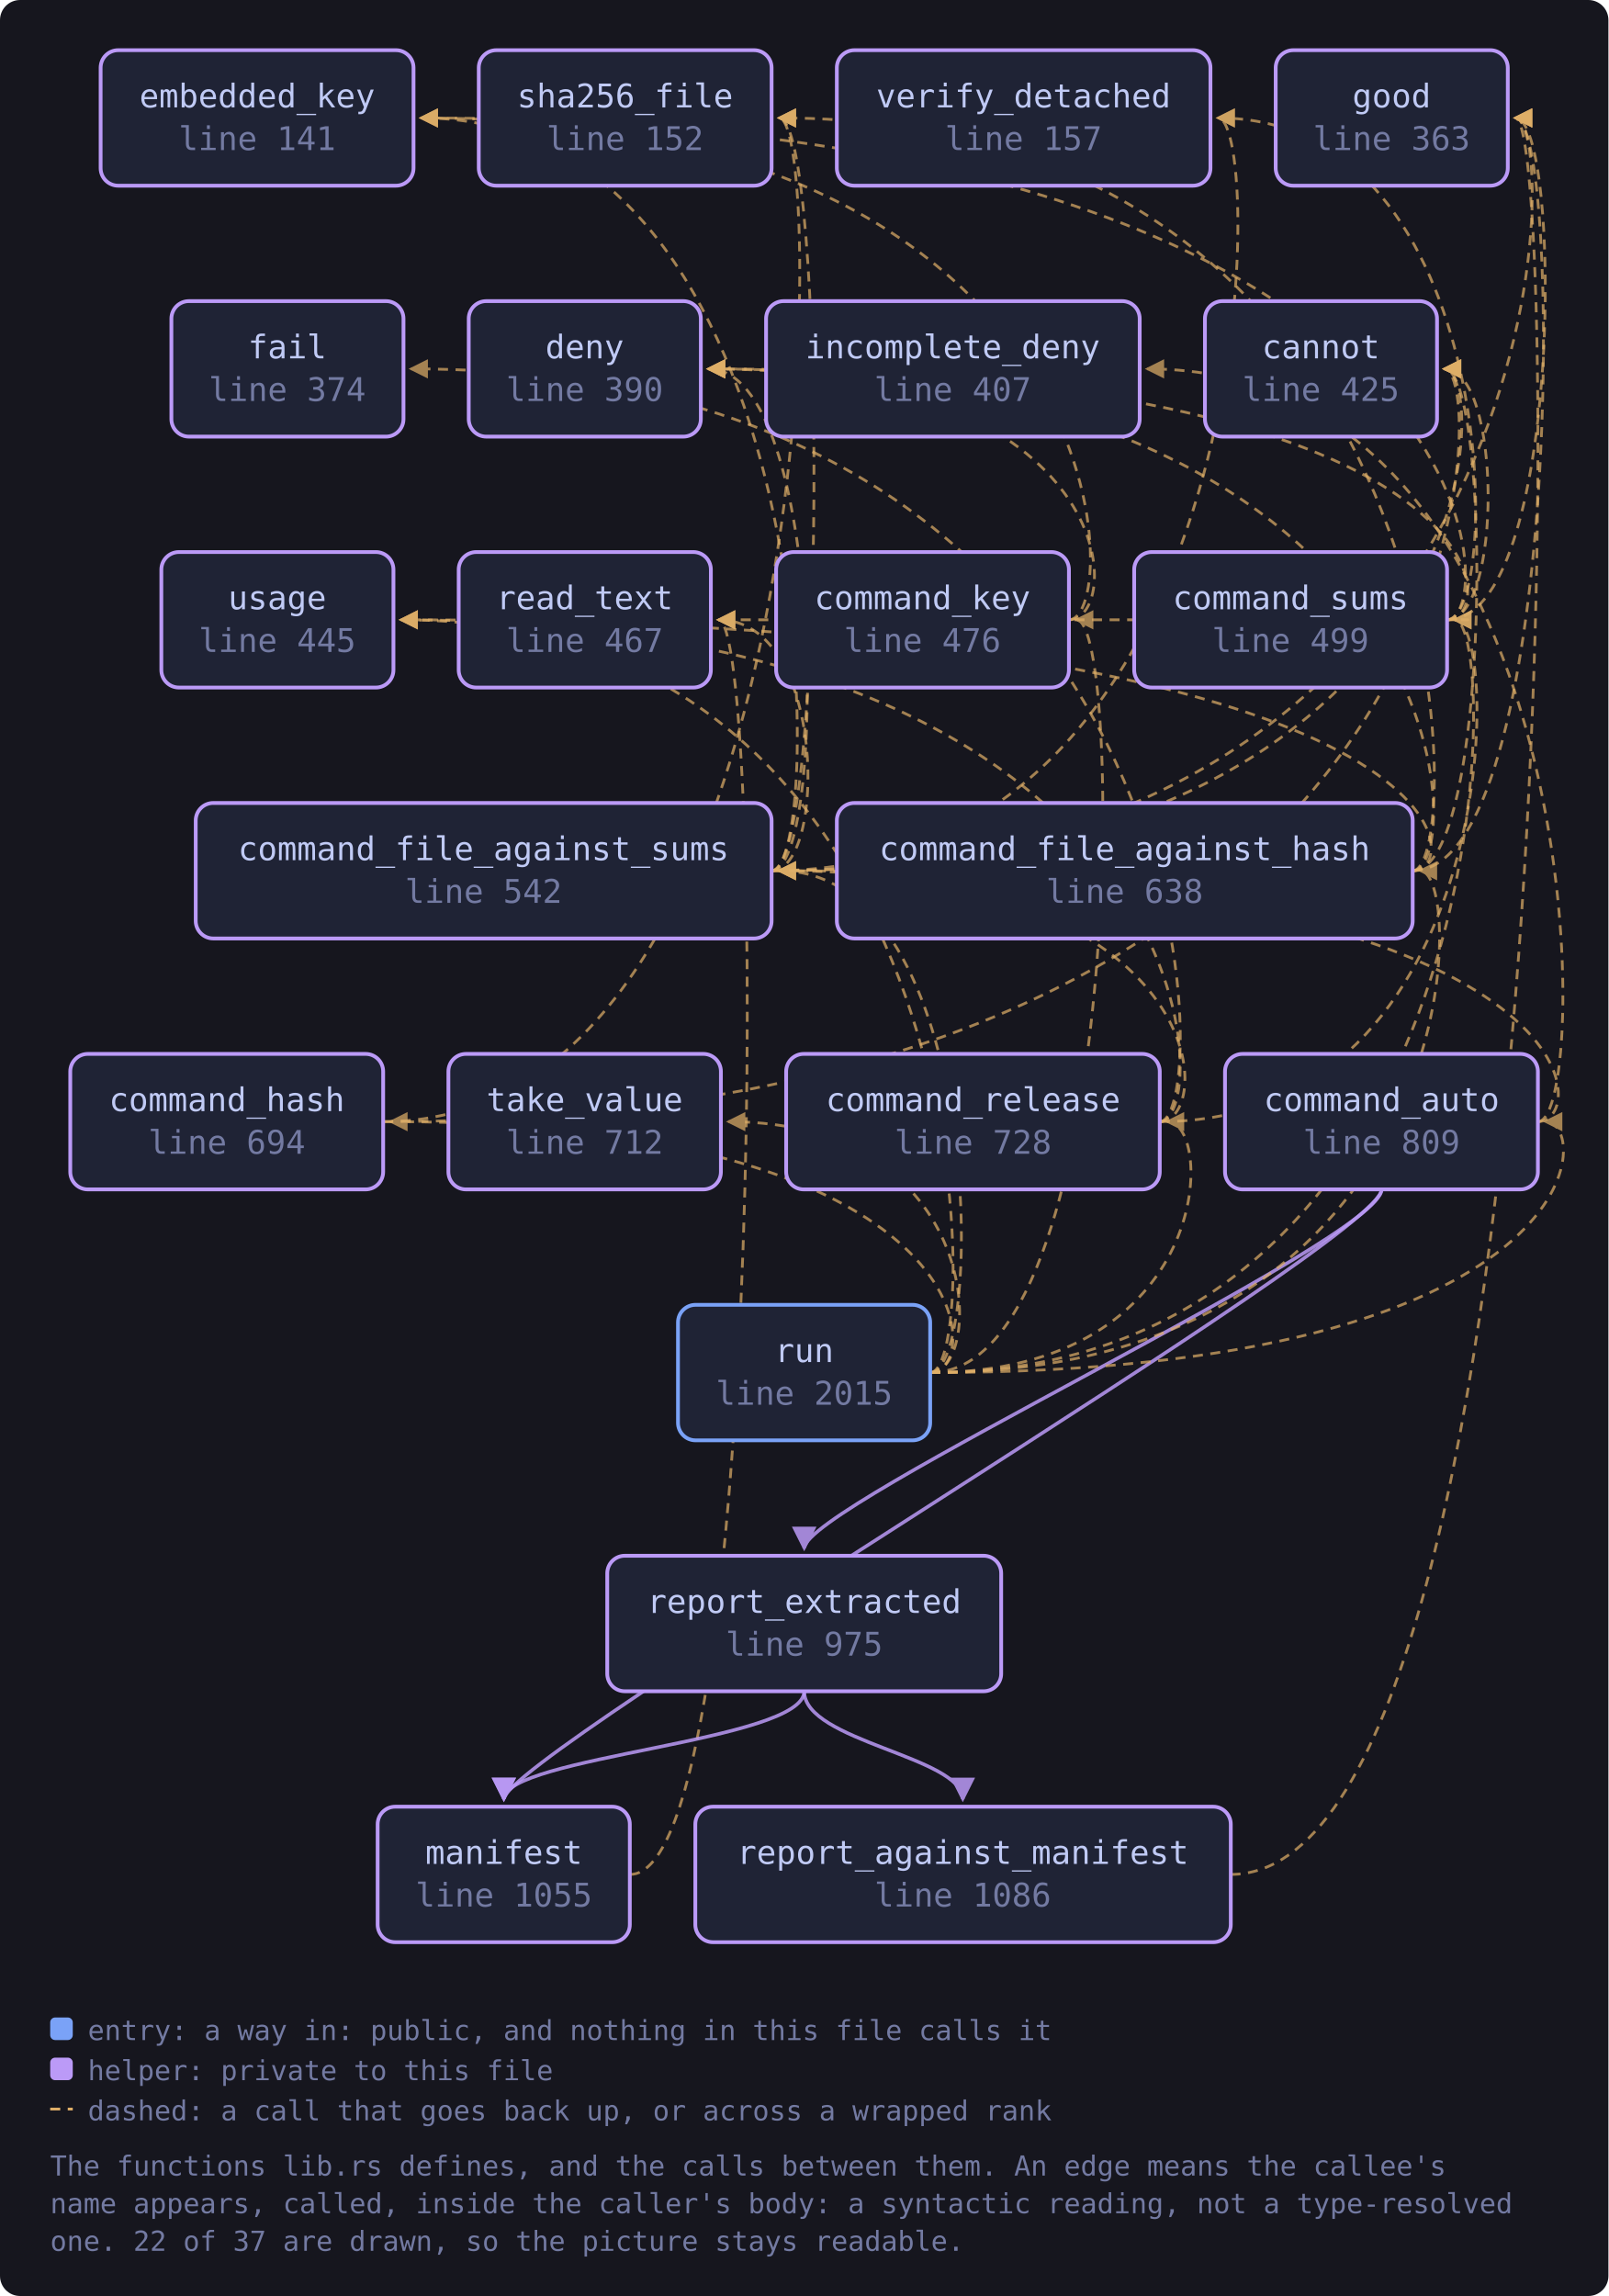
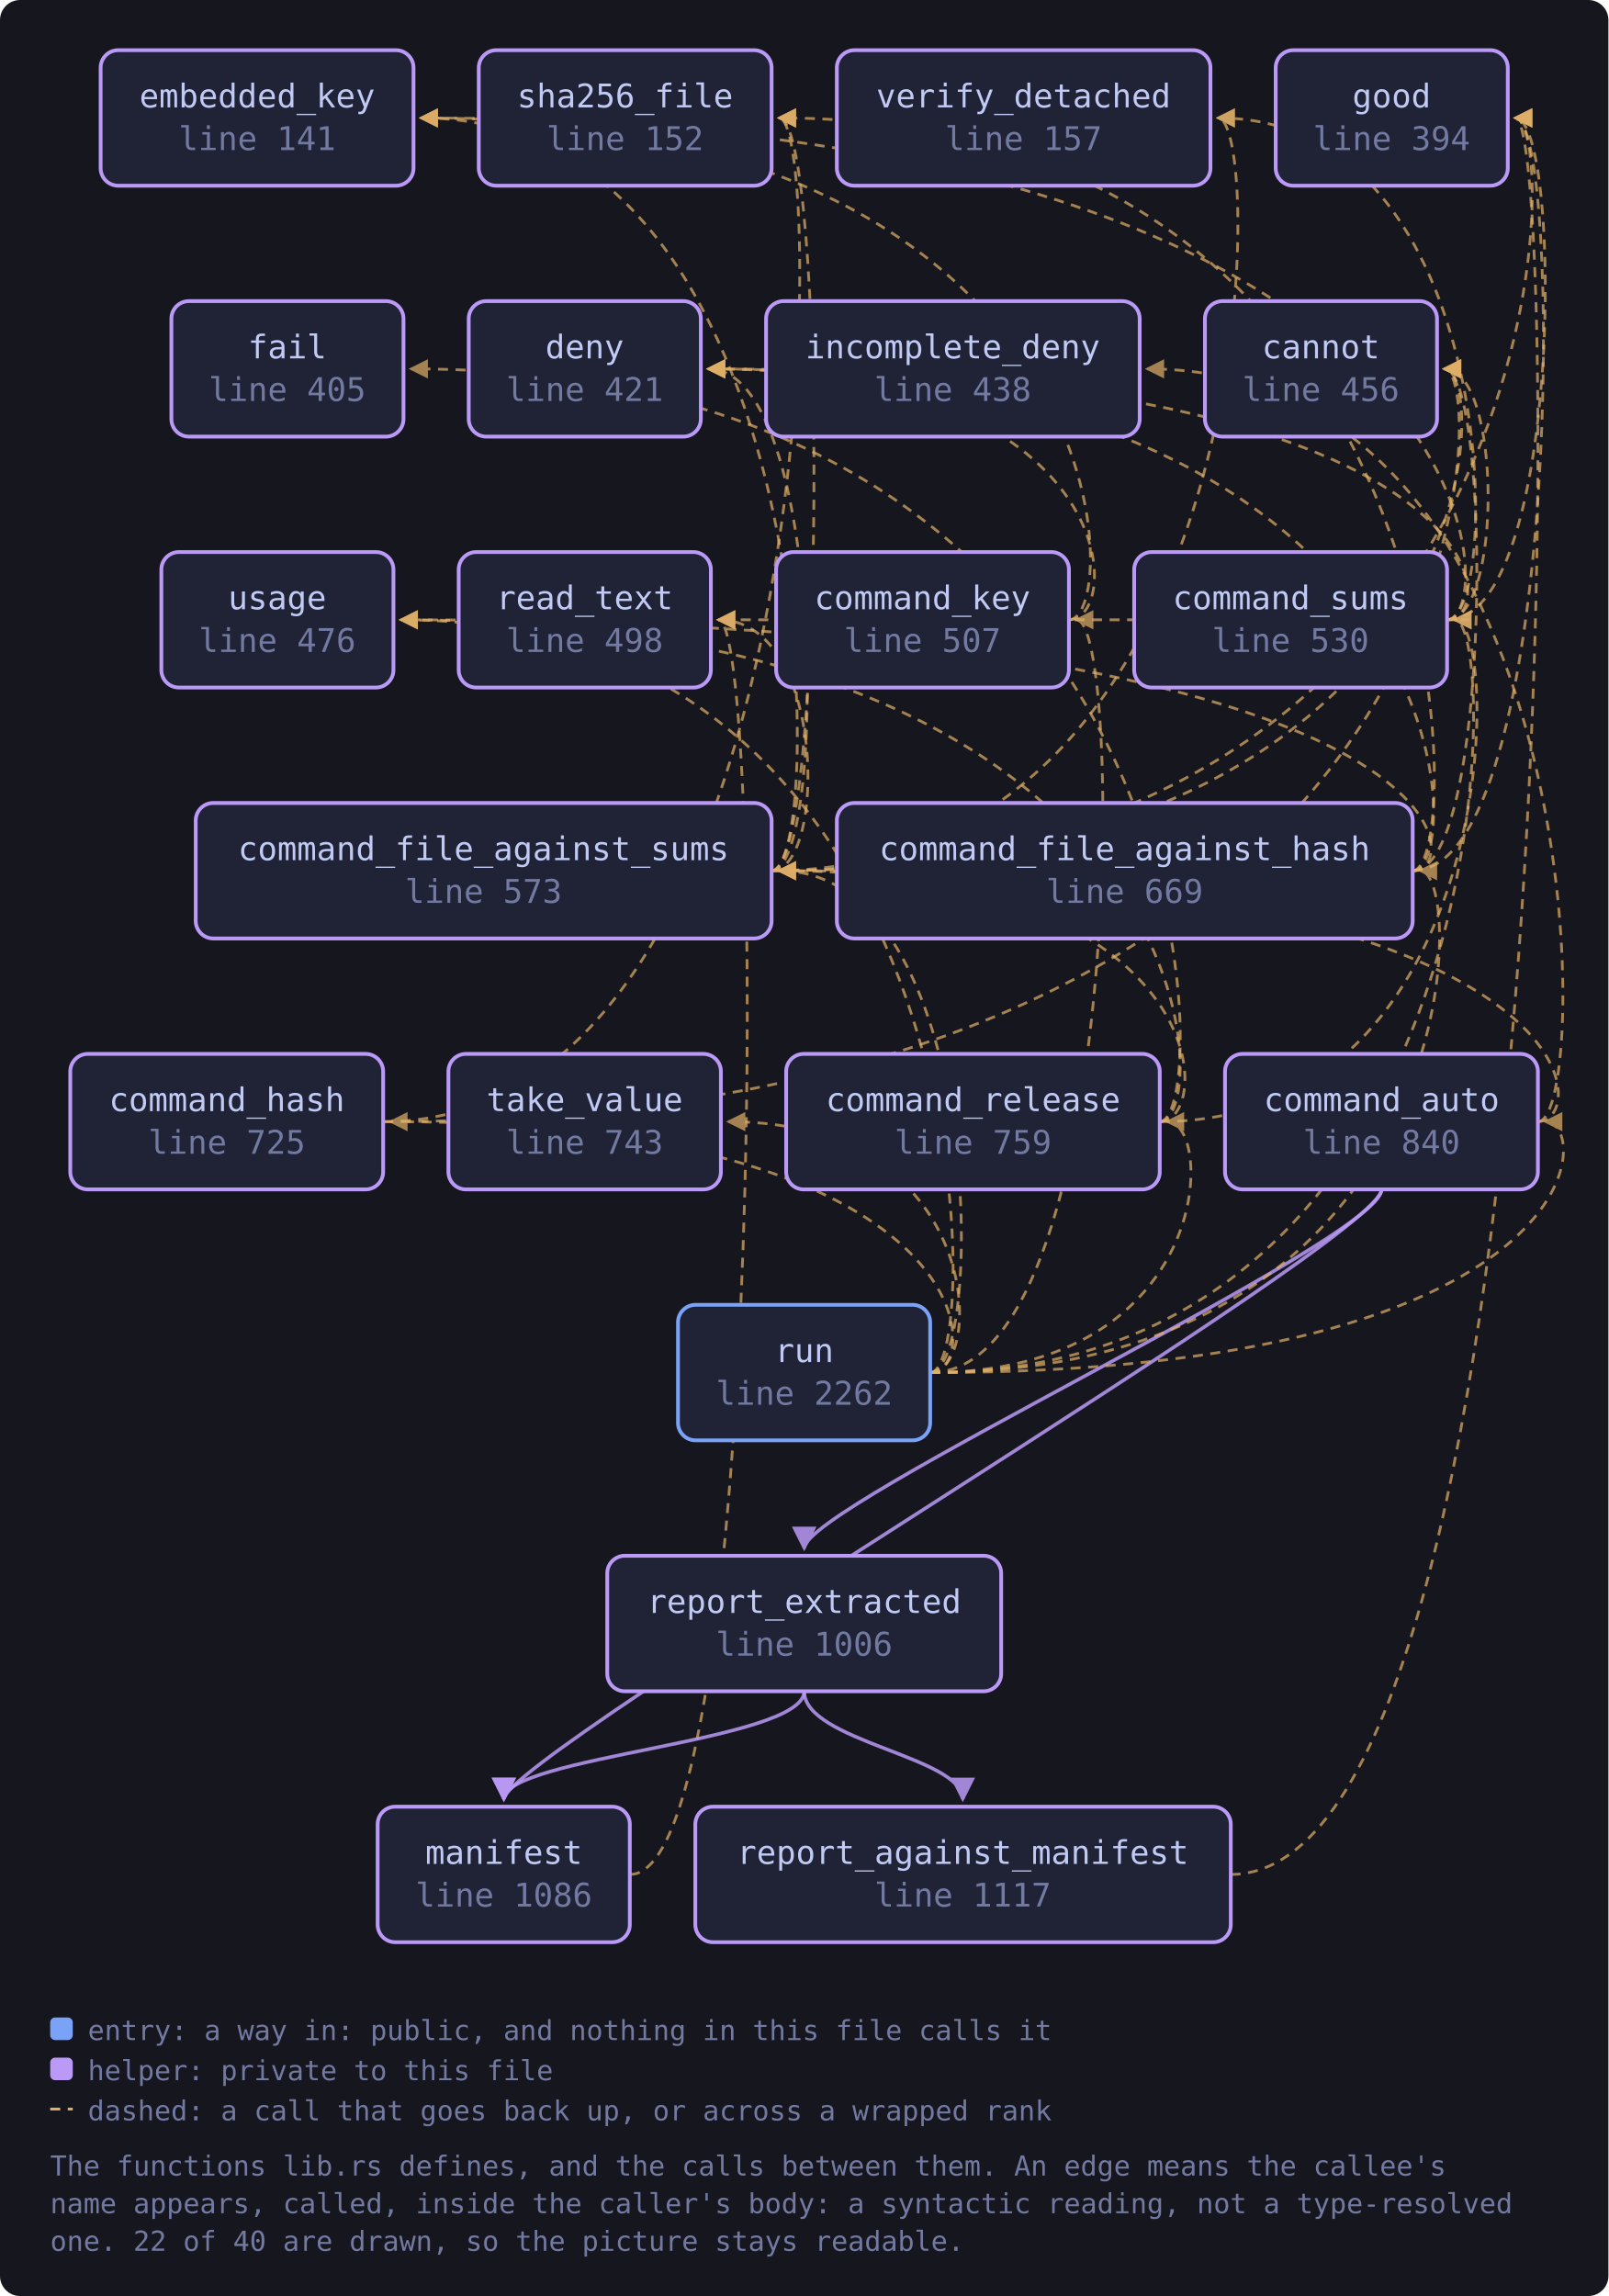
<svg xmlns="http://www.w3.org/2000/svg" viewBox="0 0 641 915" width="641" height="915" style="max-width:100%;height:auto" role="img" aria-label="flowchart">
  <defs>
    <marker id="a-muted" viewBox="0 0 8 8" refX="7" refY="4" markerWidth="7" markerHeight="7" orient="auto-start-reverse">
      <path d="M0 0 L8 4 L0 8 z" fill="var(--muted, #737aa2)" />
    </marker>
    <marker id="a-warn" viewBox="0 0 8 8" refX="7" refY="4" markerWidth="7" markerHeight="7" orient="auto-start-reverse">
      <path d="M0 0 L8 4 L0 8 z" fill="var(--warn, #e0af68)" />
    </marker>
    <marker id="a-accent" viewBox="0 0 8 8" refX="7" refY="4" markerWidth="7" markerHeight="7" orient="auto-start-reverse">
      <path d="M0 0 L8 4 L0 8 z" fill="var(--accent, #7aa2f7)" />
    </marker>
    <marker id="a-cyan" viewBox="0 0 8 8" refX="7" refY="4" markerWidth="7" markerHeight="7" orient="auto-start-reverse">
      <path d="M0 0 L8 4 L0 8 z" fill="var(--cyan, #7dcfff)" />
    </marker>
    <marker id="a-accent-2" viewBox="0 0 8 8" refX="7" refY="4" markerWidth="7" markerHeight="7" orient="auto-start-reverse">
      <path d="M0 0 L8 4 L0 8 z" fill="var(--accent-2, #bb9af7)" />
    </marker>
  </defs>
  <rect x="0" y="0" width="641" height="915" fill="var(--bg-inset, #16161e)" rx="8" />
  <path d="M612.9 447.0 C 634.9 447.0, 634.9 347.0, 310.5 347.0" fill="none" stroke="var(--warn, #e0af68)" stroke-width="1.1" opacity="0.7" stroke-dasharray="4 3" marker-end="url(#a-warn)" />
  <path d="M612.9 447.0 C 634.9 447.0, 634.9 147.0, 457.2 147.0" fill="none" stroke="var(--warn, #e0af68)" stroke-width="1.1" opacity="0.7" stroke-dasharray="4 3" marker-end="url(#a-warn)" />
  <path d="M550.6 474.0 C 550.6 494.0, 200.8 700.0, 200.8 717.0" fill="none" stroke="var(--accent-2, #bb9af7)" stroke-width="1.4" opacity="0.85" marker-end="url(#a-accent-2)" />
  <path d="M550.6 474.0 C 550.6 494.0, 320.5 600.0, 320.5 617.0" fill="none" stroke="var(--accent-2, #bb9af7)" stroke-width="1.4" opacity="0.85" marker-end="url(#a-accent-2)" />
  <path d="M563.0 347.0 C 594.6 347.0, 594.6 147.0, 575.6 147.0" fill="none" stroke="var(--warn, #e0af68)" stroke-width="1.1" opacity="0.7" stroke-dasharray="4 3" marker-end="url(#a-warn)" />
  <path d="M563.0 347.0 C 585.0 347.0, 585.0 147.0, 282.3 147.0" fill="none" stroke="var(--warn, #e0af68)" stroke-width="1.1" opacity="0.7" stroke-dasharray="4 3" marker-end="url(#a-warn)" />
  <path d="M563.0 347.0 C 622.9 347.0, 622.9 47.0, 603.9 47.0" fill="none" stroke="var(--warn, #e0af68)" stroke-width="1.1" opacity="0.7" stroke-dasharray="4 3" marker-end="url(#a-warn)" />
  <path d="M563.0 347.0 C 585.0 347.0, 585.0 47.0, 310.5 47.0" fill="none" stroke="var(--warn, #e0af68)" stroke-width="1.1" opacity="0.7" stroke-dasharray="4 3" marker-end="url(#a-warn)" />
  <path d="M563.0 347.0 C 585.0 347.0, 585.0 247.0, 159.8 247.0" fill="none" stroke="var(--warn, #e0af68)" stroke-width="1.1" opacity="0.7" stroke-dasharray="4 3" marker-end="url(#a-warn)" />
  <path d="M307.5 347.0 C 594.6 347.0, 594.6 147.0, 575.6 147.0" fill="none" stroke="var(--warn, #e0af68)" stroke-width="1.1" opacity="0.7" stroke-dasharray="4 3" marker-end="url(#a-warn)" />
  <path d="M307.5 347.0 C 329.5 347.0, 329.5 147.0, 282.3 147.0" fill="none" stroke="var(--warn, #e0af68)" stroke-width="1.1" opacity="0.7" stroke-dasharray="4 3" marker-end="url(#a-warn)" />
  <path d="M307.5 347.0 C 329.5 347.0, 329.5 47.0, 167.8 47.0" fill="none" stroke="var(--warn, #e0af68)" stroke-width="1.1" opacity="0.7" stroke-dasharray="4 3" marker-end="url(#a-warn)" />
  <path d="M307.5 347.0 C 622.9 347.0, 622.9 47.0, 603.9 47.0" fill="none" stroke="var(--warn, #e0af68)" stroke-width="1.1" opacity="0.7" stroke-dasharray="4 3" marker-end="url(#a-warn)" />
  <path d="M307.5 347.0 C 329.5 347.0, 329.5 247.0, 286.3 247.0" fill="none" stroke="var(--warn, #e0af68)" stroke-width="1.1" opacity="0.7" stroke-dasharray="4 3" marker-end="url(#a-warn)" />
  <path d="M307.5 347.0 C 329.5 347.0, 329.5 47.0, 310.5 47.0" fill="none" stroke="var(--warn, #e0af68)" stroke-width="1.1" opacity="0.7" stroke-dasharray="4 3" marker-end="url(#a-warn)" />
  <path d="M307.5 347.0 C 504.4 347.0, 504.4 47.0, 485.4 47.0" fill="none" stroke="var(--warn, #e0af68)" stroke-width="1.1" opacity="0.7" stroke-dasharray="4 3" marker-end="url(#a-warn)" />
  <path d="M152.7 447.0 C 594.6 447.0, 594.6 147.0, 575.6 147.0" fill="none" stroke="var(--warn, #e0af68)" stroke-width="1.1" opacity="0.7" stroke-dasharray="4 3" marker-end="url(#a-warn)" />
  <path d="M152.7 447.0 C 329.5 447.0, 329.5 47.0, 310.5 47.0" fill="none" stroke="var(--warn, #e0af68)" stroke-width="1.1" opacity="0.7" stroke-dasharray="4 3" marker-end="url(#a-warn)" />
  <path d="M426.0 247.0 C 448.0 247.0, 448.0 147.0, 282.3 147.0" fill="none" stroke="var(--warn, #e0af68)" stroke-width="1.1" opacity="0.7" stroke-dasharray="4 3" marker-end="url(#a-warn)" />
  <path d="M426.0 247.0 C 448.0 247.0, 448.0 47.0, 167.8 47.0" fill="none" stroke="var(--warn, #e0af68)" stroke-width="1.1" opacity="0.7" stroke-dasharray="4 3" marker-end="url(#a-warn)" />
  <path d="M462.2 447.0 C 484.2 447.0, 484.2 347.0, 310.5 347.0" fill="none" stroke="var(--warn, #e0af68)" stroke-width="1.1" opacity="0.7" stroke-dasharray="4 3" marker-end="url(#a-warn)" />
  <path d="M462.2 447.0 C 598.7 447.0, 598.7 247.0, 579.7 247.0" fill="none" stroke="var(--warn, #e0af68)" stroke-width="1.1" opacity="0.7" stroke-dasharray="4 3" marker-end="url(#a-warn)" />
  <path d="M462.2 447.0 C 484.2 447.0, 484.2 147.0, 163.8 147.0" fill="none" stroke="var(--warn, #e0af68)" stroke-width="1.1" opacity="0.7" stroke-dasharray="4 3" marker-end="url(#a-warn)" />
  <path d="M462.2 447.0 C 484.2 447.0, 484.2 247.0, 159.8 247.0" fill="none" stroke="var(--warn, #e0af68)" stroke-width="1.1" opacity="0.7" stroke-dasharray="4 3" marker-end="url(#a-warn)" />
  <path d="M576.7 247.0 C 598.7 247.0, 598.7 147.0, 575.6 147.0" fill="none" stroke="var(--warn, #e0af68)" stroke-width="1.1" opacity="0.7" stroke-dasharray="4 3" marker-end="url(#a-warn)" />
  <path d="M576.7 247.0 C 598.7 247.0, 598.7 147.0, 282.3 147.0" fill="none" stroke="var(--warn, #e0af68)" stroke-width="1.1" opacity="0.7" stroke-dasharray="4 3" marker-end="url(#a-warn)" />
  <path d="M576.7 247.0 C 598.7 247.0, 598.7 47.0, 167.8 47.0" fill="none" stroke="var(--warn, #e0af68)" stroke-width="1.1" opacity="0.7" stroke-dasharray="4 3" marker-end="url(#a-warn)" />
  <path d="M576.7 247.0 C 622.9 247.0, 622.9 47.0, 603.9 47.0" fill="none" stroke="var(--warn, #e0af68)" stroke-width="1.1" opacity="0.7" stroke-dasharray="4 3" marker-end="url(#a-warn)" />
  <path d="M576.7 247.0 C 598.7 247.0, 598.7 247.0, 286.3 247.0" fill="none" stroke="var(--warn, #e0af68)" stroke-width="1.1" opacity="0.7" stroke-dasharray="4 3" marker-end="url(#a-warn)" />
  <path d="M576.7 247.0 C 598.7 247.0, 598.7 47.0, 485.4 47.0" fill="none" stroke="var(--warn, #e0af68)" stroke-width="1.1" opacity="0.7" stroke-dasharray="4 3" marker-end="url(#a-warn)" />
  <path d="M251.1 747.0 C 305.3 747.0, 305.3 247.0, 286.3 247.0" fill="none" stroke="var(--warn, #e0af68)" stroke-width="1.1" opacity="0.7" stroke-dasharray="4 3" marker-end="url(#a-warn)" />
  <path d="M490.4 747.0 C 622.9 747.0, 622.9 47.0, 603.9 47.0" fill="none" stroke="var(--warn, #e0af68)" stroke-width="1.1" opacity="0.7" stroke-dasharray="4 3" marker-end="url(#a-warn)" />
  <path d="M320.5 674.0 C 320.5 694.0, 200.8 700.0, 200.8 717.0" fill="none" stroke="var(--accent-2, #bb9af7)" stroke-width="1.4" opacity="0.85" marker-end="url(#a-accent-2)" />
  <path d="M320.5 674.0 C 320.5 694.0, 383.7 700.0, 383.7 717.0" fill="none" stroke="var(--accent-2, #bb9af7)" stroke-width="1.4" opacity="0.85" marker-end="url(#a-accent-2)" />
  <path d="M370.7 547.0 C 634.9 547.0, 634.9 447.0, 615.9 447.0" fill="none" stroke="var(--warn, #e0af68)" stroke-width="1.1" opacity="0.7" stroke-dasharray="4 3" marker-end="url(#a-warn)" />
  <path d="M370.7 547.0 C 585.0 547.0, 585.0 347.0, 566.0 347.0" fill="none" stroke="var(--warn, #e0af68)" stroke-width="1.1" opacity="0.7" stroke-dasharray="4 3" marker-end="url(#a-warn)" />
  <path d="M370.7 547.0 C 392.7 547.0, 392.7 347.0, 310.5 347.0" fill="none" stroke="var(--warn, #e0af68)" stroke-width="1.1" opacity="0.7" stroke-dasharray="4 3" marker-end="url(#a-warn)" />
  <path d="M370.7 547.0 C 392.7 547.0, 392.7 447.0, 155.7 447.0" fill="none" stroke="var(--warn, #e0af68)" stroke-width="1.1" opacity="0.7" stroke-dasharray="4 3" marker-end="url(#a-warn)" />
  <path d="M370.7 547.0 C 448.0 547.0, 448.0 247.0, 429.0 247.0" fill="none" stroke="var(--warn, #e0af68)" stroke-width="1.1" opacity="0.7" stroke-dasharray="4 3" marker-end="url(#a-warn)" />
  <path d="M370.7 547.0 C 484.2 547.0, 484.2 447.0, 465.2 447.0" fill="none" stroke="var(--warn, #e0af68)" stroke-width="1.1" opacity="0.7" stroke-dasharray="4 3" marker-end="url(#a-warn)" />
  <path d="M370.7 547.0 C 598.7 547.0, 598.7 247.0, 579.7 247.0" fill="none" stroke="var(--warn, #e0af68)" stroke-width="1.1" opacity="0.7" stroke-dasharray="4 3" marker-end="url(#a-warn)" />
  <path d="M370.7 547.0 C 392.7 547.0, 392.7 447.0, 290.3 447.0" fill="none" stroke="var(--warn, #e0af68)" stroke-width="1.1" opacity="0.7" stroke-dasharray="4 3" marker-end="url(#a-warn)" />
  <path d="M370.7 547.0 C 392.7 547.0, 392.7 247.0, 159.8 247.0" fill="none" stroke="var(--warn, #e0af68)" stroke-width="1.1" opacity="0.7" stroke-dasharray="4 3" marker-end="url(#a-warn)" />
  <a href="https://github.com/tilas01/veilvoice/blob/main/crates/veilvoice-verify/src/lib.rs#L141" target="_blank" rel="noopener noreferrer">
    <rect x="40.1" y="20.0" width="124.7" height="54.0" rx="7" fill="var(--bg-soft, #1f2335)" stroke="var(--accent-2, #bb9af7)" stroke-width="1.5" />
    <text x="102.5" y="42.8" font-family="ui-monospace, SFMono-Regular, Menlo, Consolas, monospace" font-size="13" fill="var(--fg, #c0caf5)" text-anchor="middle">embedded_key</text>
    <text x="102.5" y="59.8" font-family="ui-monospace, SFMono-Regular, Menlo, Consolas, monospace" font-size="13" fill="var(--muted, #737aa2)" text-anchor="middle">line 141</text>
  </a>
  <a href="https://github.com/tilas01/veilvoice/blob/main/crates/veilvoice-verify/src/lib.rs#L152" target="_blank" rel="noopener noreferrer">
    <rect x="190.8" y="20.0" width="116.7" height="54.0" rx="7" fill="var(--bg-soft, #1f2335)" stroke="var(--accent-2, #bb9af7)" stroke-width="1.5" />
    <text x="249.1" y="42.8" font-family="ui-monospace, SFMono-Regular, Menlo, Consolas, monospace" font-size="13" fill="var(--fg, #c0caf5)" text-anchor="middle">sha256_file</text>
    <text x="249.1" y="59.8" font-family="ui-monospace, SFMono-Regular, Menlo, Consolas, monospace" font-size="13" fill="var(--muted, #737aa2)" text-anchor="middle">line 152</text>
  </a>
  <a href="https://github.com/tilas01/veilvoice/blob/main/crates/veilvoice-verify/src/lib.rs#L157" target="_blank" rel="noopener noreferrer">
    <rect x="333.5" y="20.0" width="148.9" height="54.0" rx="7" fill="var(--bg-soft, #1f2335)" stroke="var(--accent-2, #bb9af7)" stroke-width="1.5" />
    <text x="407.9" y="42.8" font-family="ui-monospace, SFMono-Regular, Menlo, Consolas, monospace" font-size="13" fill="var(--fg, #c0caf5)" text-anchor="middle">verify_detached</text>
    <text x="407.9" y="59.8" font-family="ui-monospace, SFMono-Regular, Menlo, Consolas, monospace" font-size="13" fill="var(--muted, #737aa2)" text-anchor="middle">line 157</text>
  </a>
-   <a href="https://github.com/tilas01/veilvoice/blob/main/crates/veilvoice-verify/src/lib.rs#L363" target="_blank" rel="noopener noreferrer">
+   <a href="https://github.com/tilas01/veilvoice/blob/main/crates/veilvoice-verify/src/lib.rs#L394" target="_blank" rel="noopener noreferrer">
    <rect x="508.4" y="20.0" width="92.5" height="54.0" rx="7" fill="var(--bg-soft, #1f2335)" stroke="var(--accent-2, #bb9af7)" stroke-width="1.5" />
    <text x="554.6" y="42.8" font-family="ui-monospace, SFMono-Regular, Menlo, Consolas, monospace" font-size="13" fill="var(--fg, #c0caf5)" text-anchor="middle">good</text>
-     <text x="554.6" y="59.8" font-family="ui-monospace, SFMono-Regular, Menlo, Consolas, monospace" font-size="13" fill="var(--muted, #737aa2)" text-anchor="middle">line 363</text>
+     <text x="554.6" y="59.8" font-family="ui-monospace, SFMono-Regular, Menlo, Consolas, monospace" font-size="13" fill="var(--muted, #737aa2)" text-anchor="middle">line 394</text>
  </a>
-   <a href="https://github.com/tilas01/veilvoice/blob/main/crates/veilvoice-verify/src/lib.rs#L374" target="_blank" rel="noopener noreferrer">
+   <a href="https://github.com/tilas01/veilvoice/blob/main/crates/veilvoice-verify/src/lib.rs#L405" target="_blank" rel="noopener noreferrer">
    <rect x="68.3" y="120.0" width="92.5" height="54.0" rx="7" fill="var(--bg-soft, #1f2335)" stroke="var(--accent-2, #bb9af7)" stroke-width="1.5" />
    <text x="114.5" y="142.8" font-family="ui-monospace, SFMono-Regular, Menlo, Consolas, monospace" font-size="13" fill="var(--fg, #c0caf5)" text-anchor="middle">fail</text>
-     <text x="114.5" y="159.8" font-family="ui-monospace, SFMono-Regular, Menlo, Consolas, monospace" font-size="13" fill="var(--muted, #737aa2)" text-anchor="middle">line 374</text>
+     <text x="114.5" y="159.8" font-family="ui-monospace, SFMono-Regular, Menlo, Consolas, monospace" font-size="13" fill="var(--muted, #737aa2)" text-anchor="middle">line 405</text>
  </a>
-   <a href="https://github.com/tilas01/veilvoice/blob/main/crates/veilvoice-verify/src/lib.rs#L390" target="_blank" rel="noopener noreferrer">
+   <a href="https://github.com/tilas01/veilvoice/blob/main/crates/veilvoice-verify/src/lib.rs#L421" target="_blank" rel="noopener noreferrer">
    <rect x="186.8" y="120.0" width="92.5" height="54.0" rx="7" fill="var(--bg-soft, #1f2335)" stroke="var(--accent-2, #bb9af7)" stroke-width="1.5" />
    <text x="233.0" y="142.8" font-family="ui-monospace, SFMono-Regular, Menlo, Consolas, monospace" font-size="13" fill="var(--fg, #c0caf5)" text-anchor="middle">deny</text>
-     <text x="233.0" y="159.8" font-family="ui-monospace, SFMono-Regular, Menlo, Consolas, monospace" font-size="13" fill="var(--muted, #737aa2)" text-anchor="middle">line 390</text>
+     <text x="233.0" y="159.8" font-family="ui-monospace, SFMono-Regular, Menlo, Consolas, monospace" font-size="13" fill="var(--muted, #737aa2)" text-anchor="middle">line 421</text>
  </a>
-   <a href="https://github.com/tilas01/veilvoice/blob/main/crates/veilvoice-verify/src/lib.rs#L407" target="_blank" rel="noopener noreferrer">
+   <a href="https://github.com/tilas01/veilvoice/blob/main/crates/veilvoice-verify/src/lib.rs#L438" target="_blank" rel="noopener noreferrer">
    <rect x="305.3" y="120.0" width="148.9" height="54.0" rx="7" fill="var(--bg-soft, #1f2335)" stroke="var(--accent-2, #bb9af7)" stroke-width="1.5" />
    <text x="379.7" y="142.8" font-family="ui-monospace, SFMono-Regular, Menlo, Consolas, monospace" font-size="13" fill="var(--fg, #c0caf5)" text-anchor="middle">incomplete_deny</text>
-     <text x="379.7" y="159.8" font-family="ui-monospace, SFMono-Regular, Menlo, Consolas, monospace" font-size="13" fill="var(--muted, #737aa2)" text-anchor="middle">line 407</text>
+     <text x="379.7" y="159.8" font-family="ui-monospace, SFMono-Regular, Menlo, Consolas, monospace" font-size="13" fill="var(--muted, #737aa2)" text-anchor="middle">line 438</text>
  </a>
-   <a href="https://github.com/tilas01/veilvoice/blob/main/crates/veilvoice-verify/src/lib.rs#L425" target="_blank" rel="noopener noreferrer">
+   <a href="https://github.com/tilas01/veilvoice/blob/main/crates/veilvoice-verify/src/lib.rs#L456" target="_blank" rel="noopener noreferrer">
    <rect x="480.2" y="120.0" width="92.5" height="54.0" rx="7" fill="var(--bg-soft, #1f2335)" stroke="var(--accent-2, #bb9af7)" stroke-width="1.5" />
    <text x="526.4" y="142.8" font-family="ui-monospace, SFMono-Regular, Menlo, Consolas, monospace" font-size="13" fill="var(--fg, #c0caf5)" text-anchor="middle">cannot</text>
-     <text x="526.4" y="159.8" font-family="ui-monospace, SFMono-Regular, Menlo, Consolas, monospace" font-size="13" fill="var(--muted, #737aa2)" text-anchor="middle">line 425</text>
+     <text x="526.4" y="159.8" font-family="ui-monospace, SFMono-Regular, Menlo, Consolas, monospace" font-size="13" fill="var(--muted, #737aa2)" text-anchor="middle">line 456</text>
  </a>
-   <a href="https://github.com/tilas01/veilvoice/blob/main/crates/veilvoice-verify/src/lib.rs#L445" target="_blank" rel="noopener noreferrer">
+   <a href="https://github.com/tilas01/veilvoice/blob/main/crates/veilvoice-verify/src/lib.rs#L476" target="_blank" rel="noopener noreferrer">
    <rect x="64.3" y="220.0" width="92.5" height="54.0" rx="7" fill="var(--bg-soft, #1f2335)" stroke="var(--accent-2, #bb9af7)" stroke-width="1.5" />
    <text x="110.5" y="242.8" font-family="ui-monospace, SFMono-Regular, Menlo, Consolas, monospace" font-size="13" fill="var(--fg, #c0caf5)" text-anchor="middle">usage</text>
-     <text x="110.5" y="259.8" font-family="ui-monospace, SFMono-Regular, Menlo, Consolas, monospace" font-size="13" fill="var(--muted, #737aa2)" text-anchor="middle">line 445</text>
+     <text x="110.5" y="259.8" font-family="ui-monospace, SFMono-Regular, Menlo, Consolas, monospace" font-size="13" fill="var(--muted, #737aa2)" text-anchor="middle">line 476</text>
  </a>
-   <a href="https://github.com/tilas01/veilvoice/blob/main/crates/veilvoice-verify/src/lib.rs#L467" target="_blank" rel="noopener noreferrer">
+   <a href="https://github.com/tilas01/veilvoice/blob/main/crates/veilvoice-verify/src/lib.rs#L498" target="_blank" rel="noopener noreferrer">
    <rect x="182.8" y="220.0" width="100.5" height="54.0" rx="7" fill="var(--bg-soft, #1f2335)" stroke="var(--accent-2, #bb9af7)" stroke-width="1.5" />
    <text x="233.0" y="242.8" font-family="ui-monospace, SFMono-Regular, Menlo, Consolas, monospace" font-size="13" fill="var(--fg, #c0caf5)" text-anchor="middle">read_text</text>
-     <text x="233.0" y="259.8" font-family="ui-monospace, SFMono-Regular, Menlo, Consolas, monospace" font-size="13" fill="var(--muted, #737aa2)" text-anchor="middle">line 467</text>
+     <text x="233.0" y="259.8" font-family="ui-monospace, SFMono-Regular, Menlo, Consolas, monospace" font-size="13" fill="var(--muted, #737aa2)" text-anchor="middle">line 498</text>
  </a>
-   <a href="https://github.com/tilas01/veilvoice/blob/main/crates/veilvoice-verify/src/lib.rs#L476" target="_blank" rel="noopener noreferrer">
+   <a href="https://github.com/tilas01/veilvoice/blob/main/crates/veilvoice-verify/src/lib.rs#L507" target="_blank" rel="noopener noreferrer">
    <rect x="309.3" y="220.0" width="116.7" height="54.0" rx="7" fill="var(--bg-soft, #1f2335)" stroke="var(--accent-2, #bb9af7)" stroke-width="1.5" />
    <text x="367.6" y="242.8" font-family="ui-monospace, SFMono-Regular, Menlo, Consolas, monospace" font-size="13" fill="var(--fg, #c0caf5)" text-anchor="middle">command_key</text>
-     <text x="367.6" y="259.8" font-family="ui-monospace, SFMono-Regular, Menlo, Consolas, monospace" font-size="13" fill="var(--muted, #737aa2)" text-anchor="middle">line 476</text>
+     <text x="367.6" y="259.8" font-family="ui-monospace, SFMono-Regular, Menlo, Consolas, monospace" font-size="13" fill="var(--muted, #737aa2)" text-anchor="middle">line 507</text>
  </a>
-   <a href="https://github.com/tilas01/veilvoice/blob/main/crates/veilvoice-verify/src/lib.rs#L499" target="_blank" rel="noopener noreferrer">
+   <a href="https://github.com/tilas01/veilvoice/blob/main/crates/veilvoice-verify/src/lib.rs#L530" target="_blank" rel="noopener noreferrer">
    <rect x="452.0" y="220.0" width="124.7" height="54.0" rx="7" fill="var(--bg-soft, #1f2335)" stroke="var(--accent-2, #bb9af7)" stroke-width="1.5" />
    <text x="514.3" y="242.8" font-family="ui-monospace, SFMono-Regular, Menlo, Consolas, monospace" font-size="13" fill="var(--fg, #c0caf5)" text-anchor="middle">command_sums</text>
-     <text x="514.3" y="259.8" font-family="ui-monospace, SFMono-Regular, Menlo, Consolas, monospace" font-size="13" fill="var(--muted, #737aa2)" text-anchor="middle">line 499</text>
+     <text x="514.3" y="259.8" font-family="ui-monospace, SFMono-Regular, Menlo, Consolas, monospace" font-size="13" fill="var(--muted, #737aa2)" text-anchor="middle">line 530</text>
  </a>
-   <a href="https://github.com/tilas01/veilvoice/blob/main/crates/veilvoice-verify/src/lib.rs#L542" target="_blank" rel="noopener noreferrer">
+   <a href="https://github.com/tilas01/veilvoice/blob/main/crates/veilvoice-verify/src/lib.rs#L573" target="_blank" rel="noopener noreferrer">
    <rect x="78.0" y="320.0" width="229.5" height="54.0" rx="7" fill="var(--bg-soft, #1f2335)" stroke="var(--accent-2, #bb9af7)" stroke-width="1.5" />
    <text x="192.7" y="342.8" font-family="ui-monospace, SFMono-Regular, Menlo, Consolas, monospace" font-size="13" fill="var(--fg, #c0caf5)" text-anchor="middle">command_file_against_sums</text>
-     <text x="192.7" y="359.8" font-family="ui-monospace, SFMono-Regular, Menlo, Consolas, monospace" font-size="13" fill="var(--muted, #737aa2)" text-anchor="middle">line 542</text>
+     <text x="192.7" y="359.8" font-family="ui-monospace, SFMono-Regular, Menlo, Consolas, monospace" font-size="13" fill="var(--muted, #737aa2)" text-anchor="middle">line 573</text>
  </a>
-   <a href="https://github.com/tilas01/veilvoice/blob/main/crates/veilvoice-verify/src/lib.rs#L638" target="_blank" rel="noopener noreferrer">
+   <a href="https://github.com/tilas01/veilvoice/blob/main/crates/veilvoice-verify/src/lib.rs#L669" target="_blank" rel="noopener noreferrer">
    <rect x="333.5" y="320.0" width="229.5" height="54.0" rx="7" fill="var(--bg-soft, #1f2335)" stroke="var(--accent-2, #bb9af7)" stroke-width="1.5" />
    <text x="448.2" y="342.8" font-family="ui-monospace, SFMono-Regular, Menlo, Consolas, monospace" font-size="13" fill="var(--fg, #c0caf5)" text-anchor="middle">command_file_against_hash</text>
-     <text x="448.2" y="359.8" font-family="ui-monospace, SFMono-Regular, Menlo, Consolas, monospace" font-size="13" fill="var(--muted, #737aa2)" text-anchor="middle">line 638</text>
+     <text x="448.2" y="359.8" font-family="ui-monospace, SFMono-Regular, Menlo, Consolas, monospace" font-size="13" fill="var(--muted, #737aa2)" text-anchor="middle">line 669</text>
  </a>
-   <a href="https://github.com/tilas01/veilvoice/blob/main/crates/veilvoice-verify/src/lib.rs#L694" target="_blank" rel="noopener noreferrer">
+   <a href="https://github.com/tilas01/veilvoice/blob/main/crates/veilvoice-verify/src/lib.rs#L725" target="_blank" rel="noopener noreferrer">
    <rect x="28.0" y="420.0" width="124.7" height="54.0" rx="7" fill="var(--bg-soft, #1f2335)" stroke="var(--accent-2, #bb9af7)" stroke-width="1.5" />
    <text x="90.4" y="442.8" font-family="ui-monospace, SFMono-Regular, Menlo, Consolas, monospace" font-size="13" fill="var(--fg, #c0caf5)" text-anchor="middle">command_hash</text>
-     <text x="90.4" y="459.8" font-family="ui-monospace, SFMono-Regular, Menlo, Consolas, monospace" font-size="13" fill="var(--muted, #737aa2)" text-anchor="middle">line 694</text>
+     <text x="90.4" y="459.8" font-family="ui-monospace, SFMono-Regular, Menlo, Consolas, monospace" font-size="13" fill="var(--muted, #737aa2)" text-anchor="middle">line 725</text>
  </a>
-   <a href="https://github.com/tilas01/veilvoice/blob/main/crates/veilvoice-verify/src/lib.rs#L712" target="_blank" rel="noopener noreferrer">
+   <a href="https://github.com/tilas01/veilvoice/blob/main/crates/veilvoice-verify/src/lib.rs#L743" target="_blank" rel="noopener noreferrer">
    <rect x="178.7" y="420.0" width="108.6" height="54.0" rx="7" fill="var(--bg-soft, #1f2335)" stroke="var(--accent-2, #bb9af7)" stroke-width="1.5" />
    <text x="233.0" y="442.8" font-family="ui-monospace, SFMono-Regular, Menlo, Consolas, monospace" font-size="13" fill="var(--fg, #c0caf5)" text-anchor="middle">take_value</text>
-     <text x="233.0" y="459.8" font-family="ui-monospace, SFMono-Regular, Menlo, Consolas, monospace" font-size="13" fill="var(--muted, #737aa2)" text-anchor="middle">line 712</text>
+     <text x="233.0" y="459.8" font-family="ui-monospace, SFMono-Regular, Menlo, Consolas, monospace" font-size="13" fill="var(--muted, #737aa2)" text-anchor="middle">line 743</text>
  </a>
-   <a href="https://github.com/tilas01/veilvoice/blob/main/crates/veilvoice-verify/src/lib.rs#L728" target="_blank" rel="noopener noreferrer">
+   <a href="https://github.com/tilas01/veilvoice/blob/main/crates/veilvoice-verify/src/lib.rs#L759" target="_blank" rel="noopener noreferrer">
    <rect x="313.3" y="420.0" width="148.9" height="54.0" rx="7" fill="var(--bg-soft, #1f2335)" stroke="var(--accent-2, #bb9af7)" stroke-width="1.5" />
    <text x="387.8" y="442.8" font-family="ui-monospace, SFMono-Regular, Menlo, Consolas, monospace" font-size="13" fill="var(--fg, #c0caf5)" text-anchor="middle">command_release</text>
-     <text x="387.8" y="459.8" font-family="ui-monospace, SFMono-Regular, Menlo, Consolas, monospace" font-size="13" fill="var(--muted, #737aa2)" text-anchor="middle">line 728</text>
+     <text x="387.8" y="459.8" font-family="ui-monospace, SFMono-Regular, Menlo, Consolas, monospace" font-size="13" fill="var(--muted, #737aa2)" text-anchor="middle">line 759</text>
  </a>
-   <a href="https://github.com/tilas01/veilvoice/blob/main/crates/veilvoice-verify/src/lib.rs#L809" target="_blank" rel="noopener noreferrer">
+   <a href="https://github.com/tilas01/veilvoice/blob/main/crates/veilvoice-verify/src/lib.rs#L840" target="_blank" rel="noopener noreferrer">
    <rect x="488.2" y="420.0" width="124.7" height="54.0" rx="7" fill="var(--bg-soft, #1f2335)" stroke="var(--accent-2, #bb9af7)" stroke-width="1.5" />
    <text x="550.6" y="442.8" font-family="ui-monospace, SFMono-Regular, Menlo, Consolas, monospace" font-size="13" fill="var(--fg, #c0caf5)" text-anchor="middle">command_auto</text>
-     <text x="550.6" y="459.8" font-family="ui-monospace, SFMono-Regular, Menlo, Consolas, monospace" font-size="13" fill="var(--muted, #737aa2)" text-anchor="middle">line 809</text>
+     <text x="550.6" y="459.8" font-family="ui-monospace, SFMono-Regular, Menlo, Consolas, monospace" font-size="13" fill="var(--muted, #737aa2)" text-anchor="middle">line 840</text>
  </a>
-   <a href="https://github.com/tilas01/veilvoice/blob/main/crates/veilvoice-verify/src/lib.rs#L975" target="_blank" rel="noopener noreferrer">
+   <a href="https://github.com/tilas01/veilvoice/blob/main/crates/veilvoice-verify/src/lib.rs#L1006" target="_blank" rel="noopener noreferrer">
    <rect x="242.0" y="620.0" width="157.0" height="54.0" rx="7" fill="var(--bg-soft, #1f2335)" stroke="var(--accent-2, #bb9af7)" stroke-width="1.5" />
    <text x="320.5" y="642.8" font-family="ui-monospace, SFMono-Regular, Menlo, Consolas, monospace" font-size="13" fill="var(--fg, #c0caf5)" text-anchor="middle">report_extracted</text>
-     <text x="320.5" y="659.8" font-family="ui-monospace, SFMono-Regular, Menlo, Consolas, monospace" font-size="13" fill="var(--muted, #737aa2)" text-anchor="middle">line 975</text>
+     <text x="320.5" y="659.8" font-family="ui-monospace, SFMono-Regular, Menlo, Consolas, monospace" font-size="13" fill="var(--muted, #737aa2)" text-anchor="middle">line 1006</text>
  </a>
-   <a href="https://github.com/tilas01/veilvoice/blob/main/crates/veilvoice-verify/src/lib.rs#L1055" target="_blank" rel="noopener noreferrer">
+   <a href="https://github.com/tilas01/veilvoice/blob/main/crates/veilvoice-verify/src/lib.rs#L1086" target="_blank" rel="noopener noreferrer">
    <rect x="150.5" y="720.0" width="100.5" height="54.0" rx="7" fill="var(--bg-soft, #1f2335)" stroke="var(--accent-2, #bb9af7)" stroke-width="1.5" />
    <text x="200.8" y="742.8" font-family="ui-monospace, SFMono-Regular, Menlo, Consolas, monospace" font-size="13" fill="var(--fg, #c0caf5)" text-anchor="middle">manifest</text>
-     <text x="200.8" y="759.8" font-family="ui-monospace, SFMono-Regular, Menlo, Consolas, monospace" font-size="13" fill="var(--muted, #737aa2)" text-anchor="middle">line 1055</text>
+     <text x="200.8" y="759.8" font-family="ui-monospace, SFMono-Regular, Menlo, Consolas, monospace" font-size="13" fill="var(--muted, #737aa2)" text-anchor="middle">line 1086</text>
  </a>
-   <a href="https://github.com/tilas01/veilvoice/blob/main/crates/veilvoice-verify/src/lib.rs#L1086" target="_blank" rel="noopener noreferrer">
+   <a href="https://github.com/tilas01/veilvoice/blob/main/crates/veilvoice-verify/src/lib.rs#L1117" target="_blank" rel="noopener noreferrer">
    <rect x="277.1" y="720.0" width="213.4" height="54.0" rx="7" fill="var(--bg-soft, #1f2335)" stroke="var(--accent-2, #bb9af7)" stroke-width="1.5" />
    <text x="383.7" y="742.8" font-family="ui-monospace, SFMono-Regular, Menlo, Consolas, monospace" font-size="13" fill="var(--fg, #c0caf5)" text-anchor="middle">report_against_manifest</text>
-     <text x="383.7" y="759.8" font-family="ui-monospace, SFMono-Regular, Menlo, Consolas, monospace" font-size="13" fill="var(--muted, #737aa2)" text-anchor="middle">line 1086</text>
+     <text x="383.7" y="759.8" font-family="ui-monospace, SFMono-Regular, Menlo, Consolas, monospace" font-size="13" fill="var(--muted, #737aa2)" text-anchor="middle">line 1117</text>
  </a>
-   <a href="https://github.com/tilas01/veilvoice/blob/main/crates/veilvoice-verify/src/lib.rs#L2015" target="_blank" rel="noopener noreferrer">
+   <a href="https://github.com/tilas01/veilvoice/blob/main/crates/veilvoice-verify/src/lib.rs#L2262" target="_blank" rel="noopener noreferrer">
    <rect x="270.2" y="520.0" width="100.5" height="54.0" rx="7" fill="var(--bg-soft, #1f2335)" stroke="var(--accent, #7aa2f7)" stroke-width="1.5" />
    <text x="320.5" y="542.8" font-family="ui-monospace, SFMono-Regular, Menlo, Consolas, monospace" font-size="13" fill="var(--fg, #c0caf5)" text-anchor="middle">run</text>
-     <text x="320.5" y="559.8" font-family="ui-monospace, SFMono-Regular, Menlo, Consolas, monospace" font-size="13" fill="var(--muted, #737aa2)" text-anchor="middle">line 2015</text>
+     <text x="320.5" y="559.8" font-family="ui-monospace, SFMono-Regular, Menlo, Consolas, monospace" font-size="13" fill="var(--muted, #737aa2)" text-anchor="middle">line 2262</text>
  </a>
  <rect x="20.0" y="804.0" width="9" height="9" rx="2" fill="var(--accent, #7aa2f7)" />
  <text x="35.0" y="813.0" font-family="ui-monospace, SFMono-Regular, Menlo, Consolas, monospace" font-size="11" fill="var(--muted, #737aa2)">entry: a way in: public, and nothing in this file calls it</text>
  <rect x="20.0" y="820.0" width="9" height="9" rx="2" fill="var(--accent-2, #bb9af7)" />
  <text x="35.0" y="829.0" font-family="ui-monospace, SFMono-Regular, Menlo, Consolas, monospace" font-size="11" fill="var(--muted, #737aa2)">helper: private to this file</text>
  <path d="M20.0 840.5 L29.0 840.5" stroke="var(--warn, #e0af68)" stroke-width="1.1" stroke-dasharray="4 3" />
  <text x="35.0" y="845.0" font-family="ui-monospace, SFMono-Regular, Menlo, Consolas, monospace" font-size="11" fill="var(--muted, #737aa2)">dashed: a call that goes back up, or across a wrapped rank</text>
  <text x="20.0" y="867.0" font-family="ui-monospace, SFMono-Regular, Menlo, Consolas, monospace" font-size="11" fill="var(--muted, #737aa2)">The functions lib.rs defines, and the calls between them. An edge means the callee's</text>
  <text x="20.0" y="882.0" font-family="ui-monospace, SFMono-Regular, Menlo, Consolas, monospace" font-size="11" fill="var(--muted, #737aa2)">name appears, called, inside the caller's body: a syntactic reading, not a type-resolved</text>
-   <text x="20.0" y="897.0" font-family="ui-monospace, SFMono-Regular, Menlo, Consolas, monospace" font-size="11" fill="var(--muted, #737aa2)">one. 22 of 37 are drawn, so the picture stays readable.</text>
+   <text x="20.0" y="897.0" font-family="ui-monospace, SFMono-Regular, Menlo, Consolas, monospace" font-size="11" fill="var(--muted, #737aa2)">one. 22 of 40 are drawn, so the picture stays readable.</text>
</svg>
